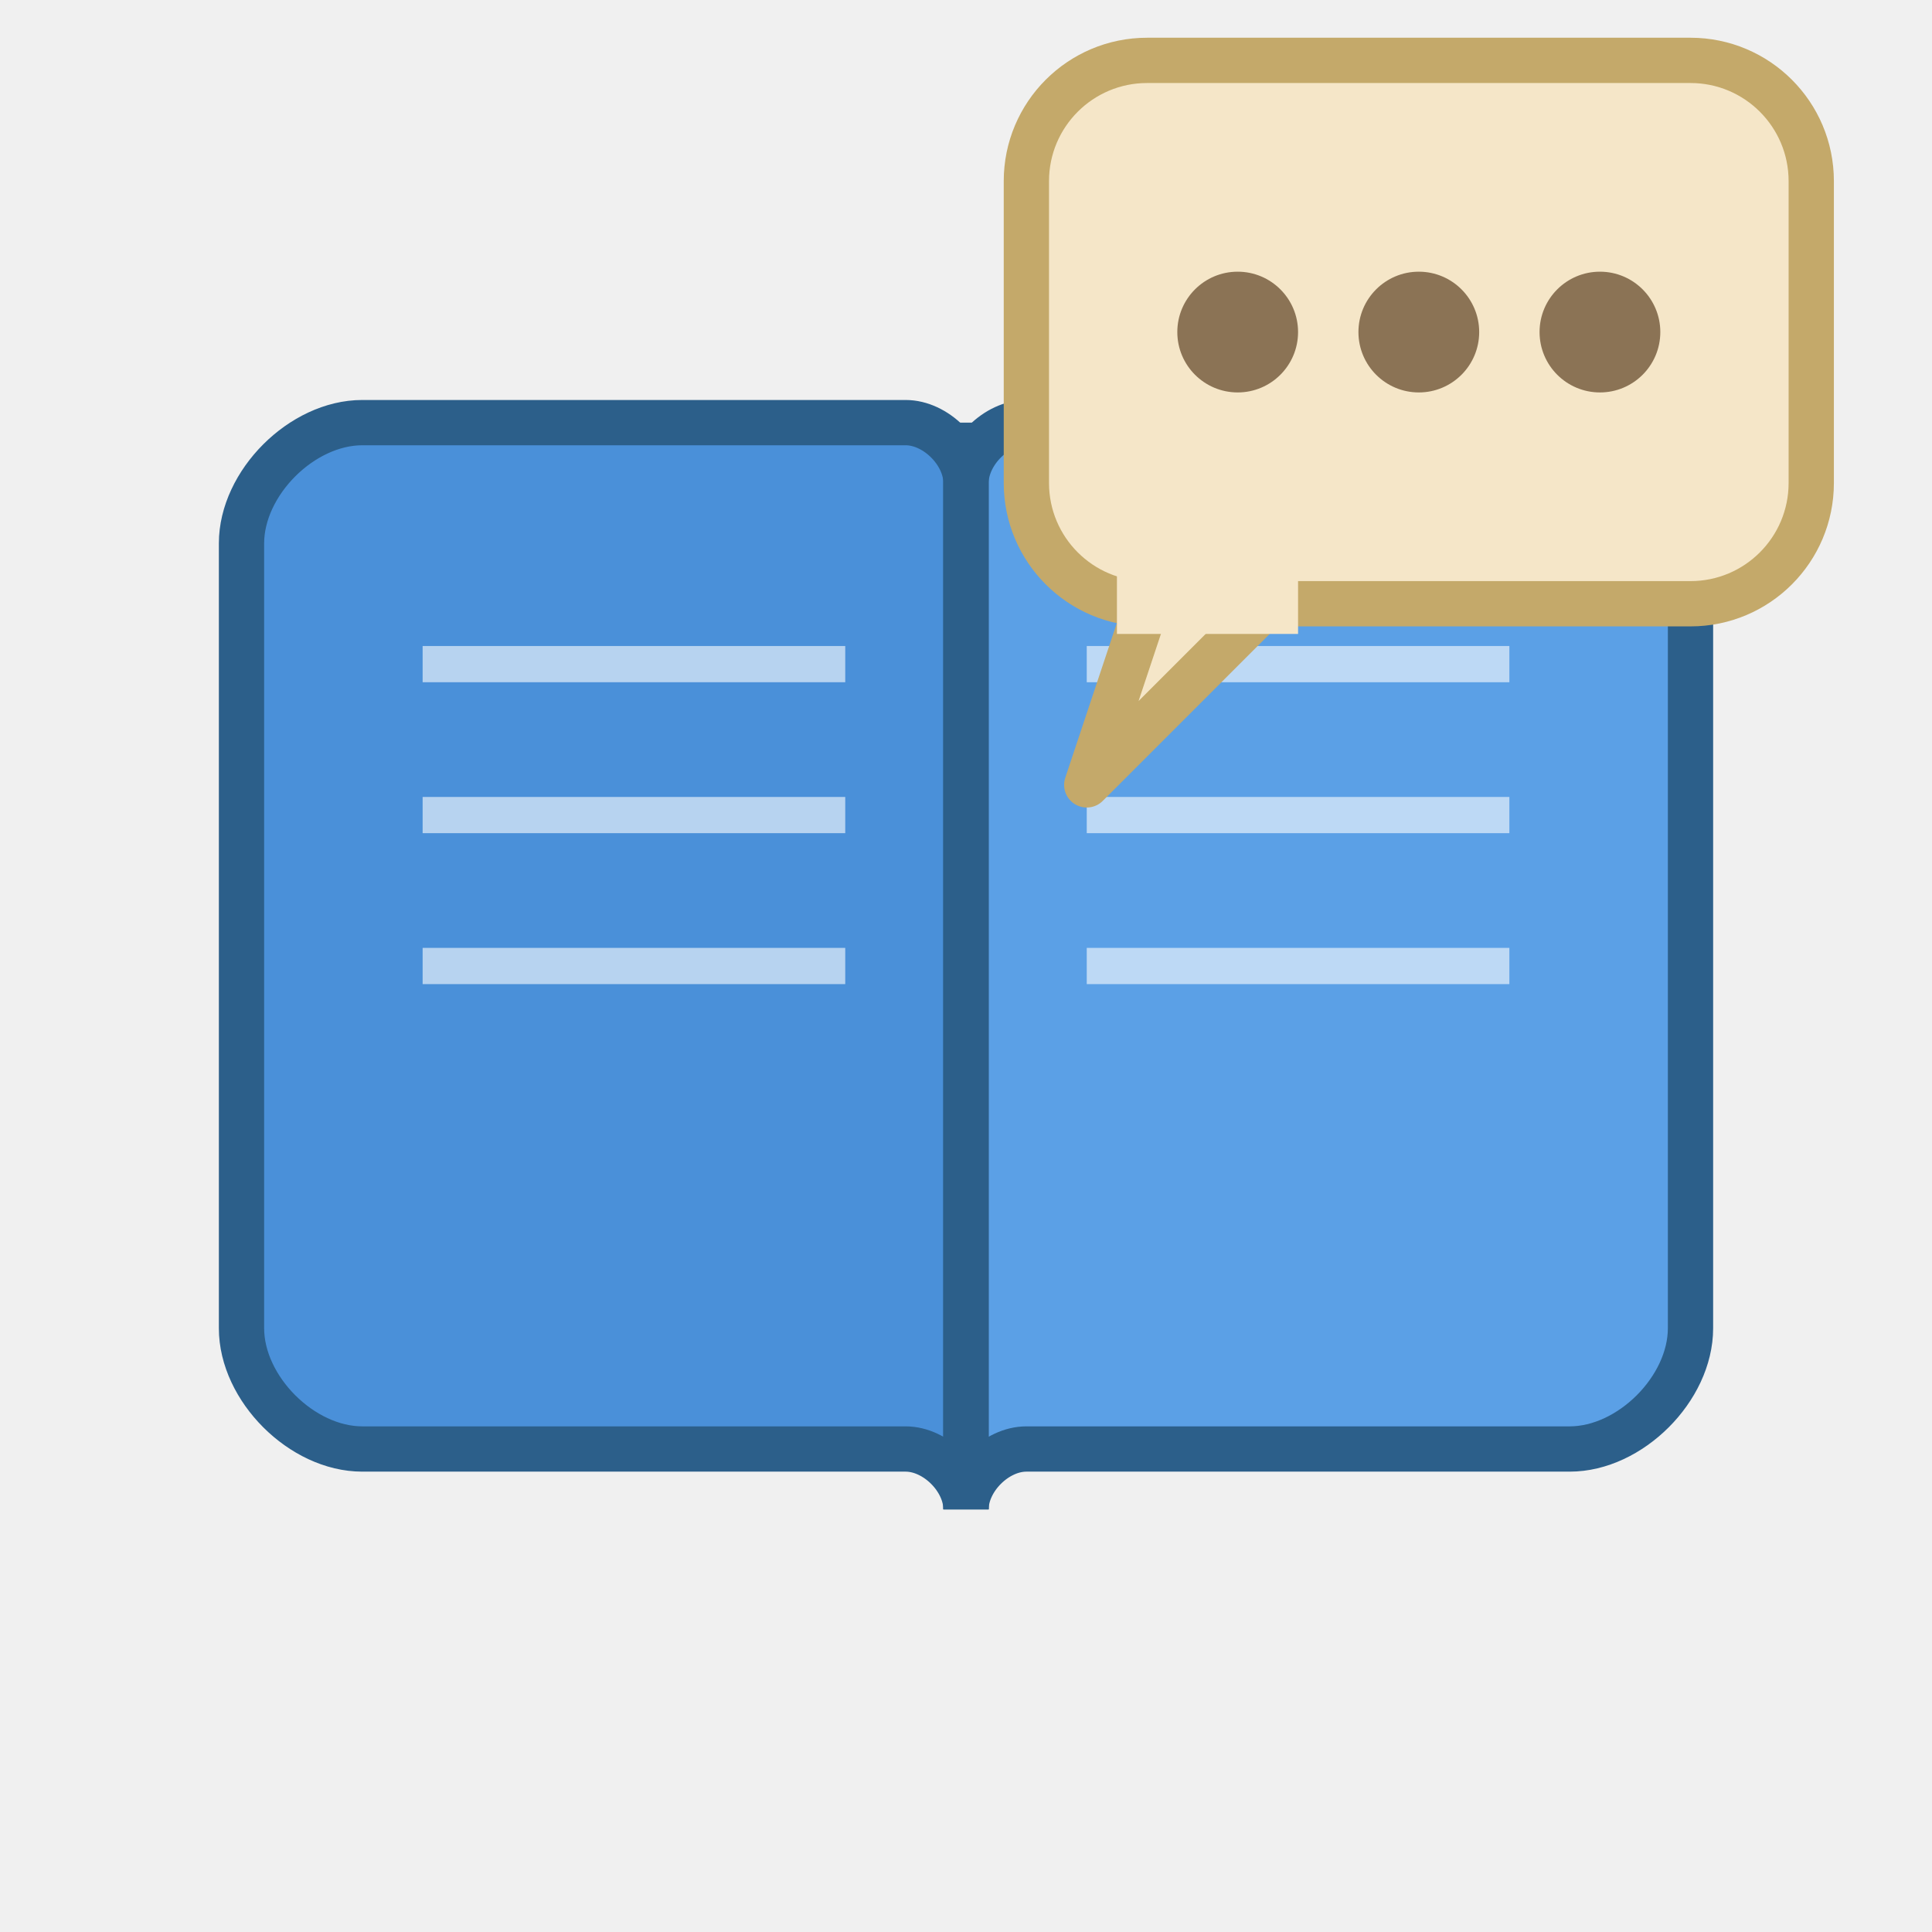
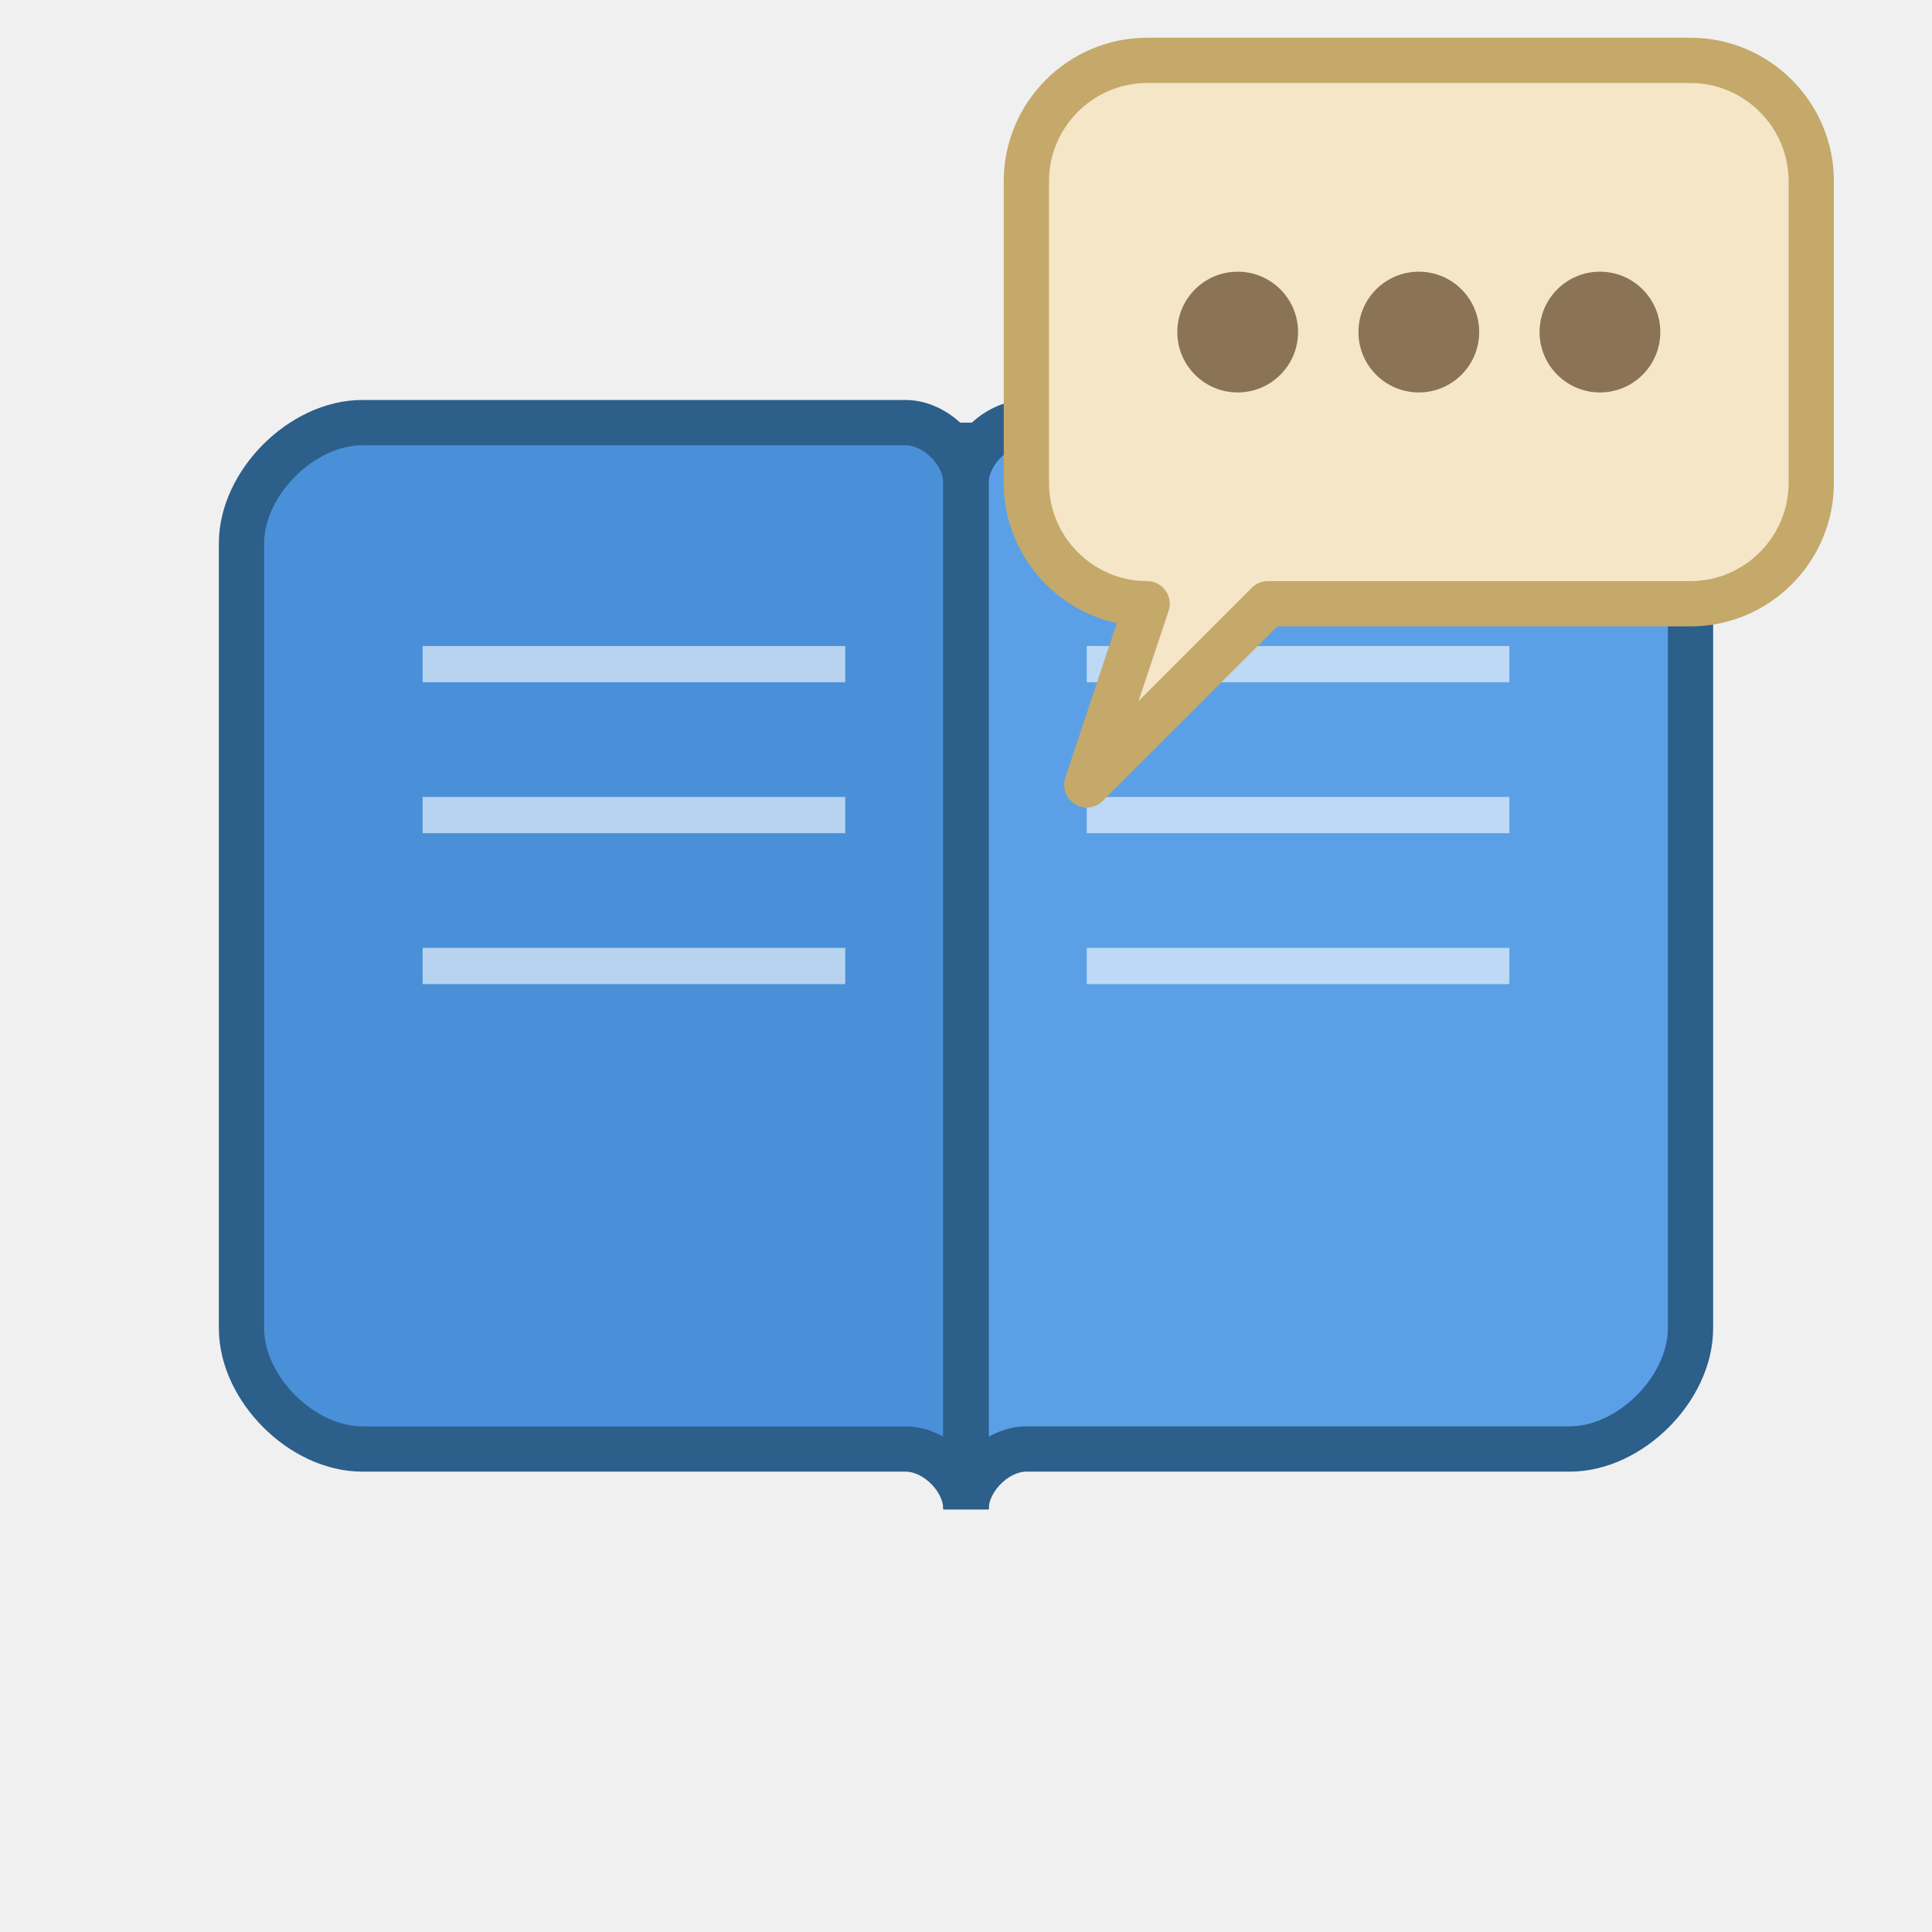
<svg xmlns="http://www.w3.org/2000/svg" viewBox="0 0 64 64">
  <path d="M8 18 C8 16 10 14 12 14 L30 14 C31 14 32 15 32 16 L32 50 C32 49 31 48 30 48 L12 48 C10 48 8 46 8 44 Z" fill="#4A90D9" stroke="#2C5F8A" stroke-width="1.5" />
  <path d="M56 18 C56 16 54 14 52 14 L34 14 C33 14 32 15 32 16 L32 50 C32 49 33 48 34 48 L52 48 C54 48 56 46 56 44 Z" fill="#5BA0E6" stroke="#2C5F8A" stroke-width="1.5" />
  <line x1="32" y1="14" x2="32" y2="50" stroke="#2C5F8A" stroke-width="1.5" />
  <line x1="14" y1="22" x2="28" y2="22" stroke="#fff" stroke-width="1.2" opacity="0.6" />
  <line x1="14" y1="27" x2="28" y2="27" stroke="#fff" stroke-width="1.2" opacity="0.6" />
  <line x1="14" y1="32" x2="28" y2="32" stroke="#fff" stroke-width="1.2" opacity="0.6" />
  <line x1="36" y1="22" x2="50" y2="22" stroke="#fff" stroke-width="1.2" opacity="0.6" />
  <line x1="36" y1="27" x2="50" y2="27" stroke="#fff" stroke-width="1.2" opacity="0.6" />
  <line x1="36" y1="32" x2="50" y2="32" stroke="#fff" stroke-width="1.2" opacity="0.6" />
-   <rect x="34" y="2" width="26" height="18" rx="4" fill="#F5E6C8" stroke="#C4A96A" stroke-width="1.5" />
-   <polygon points="38,20 42,20 36,26" fill="#F5E6C8" stroke="#C4A96A" stroke-width="1.5" stroke-linejoin="round" />
-   <rect x="37" y="18" width="6" height="3" fill="#F5E6C8" />
+   <path d="M38 2 L56 2 C58.2 2 60 3.8 60 6 L60 16 C60 18.2 58.2 20 56 20 L42 20 L36 26 L38 20 C35.8 20 34 18.2 34 16 L34 6 C34 3.8 35.8 2 38 2 Z" fill="#F5E6C8" stroke="#C4A96A" stroke-width="1.5" stroke-linejoin="round" />
  <circle cx="41" cy="11" r="2" fill="#8B7355" />
  <circle cx="47" cy="11" r="2" fill="#8B7355" />
  <circle cx="53" cy="11" r="2" fill="#8B7355" />
</svg>
